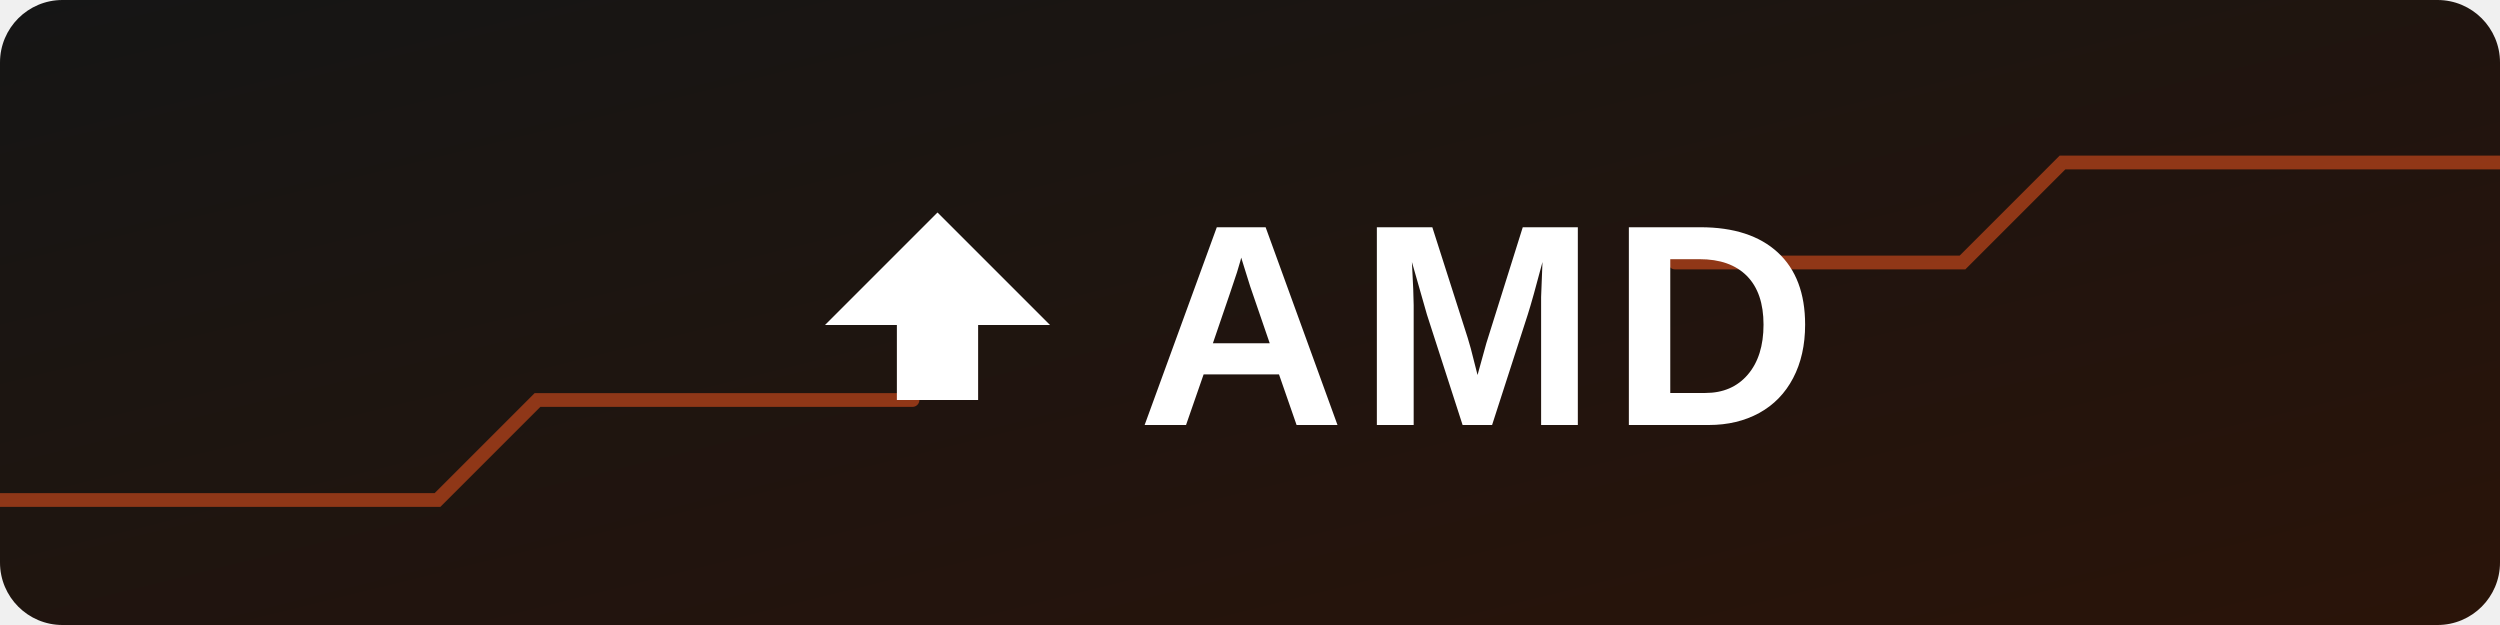
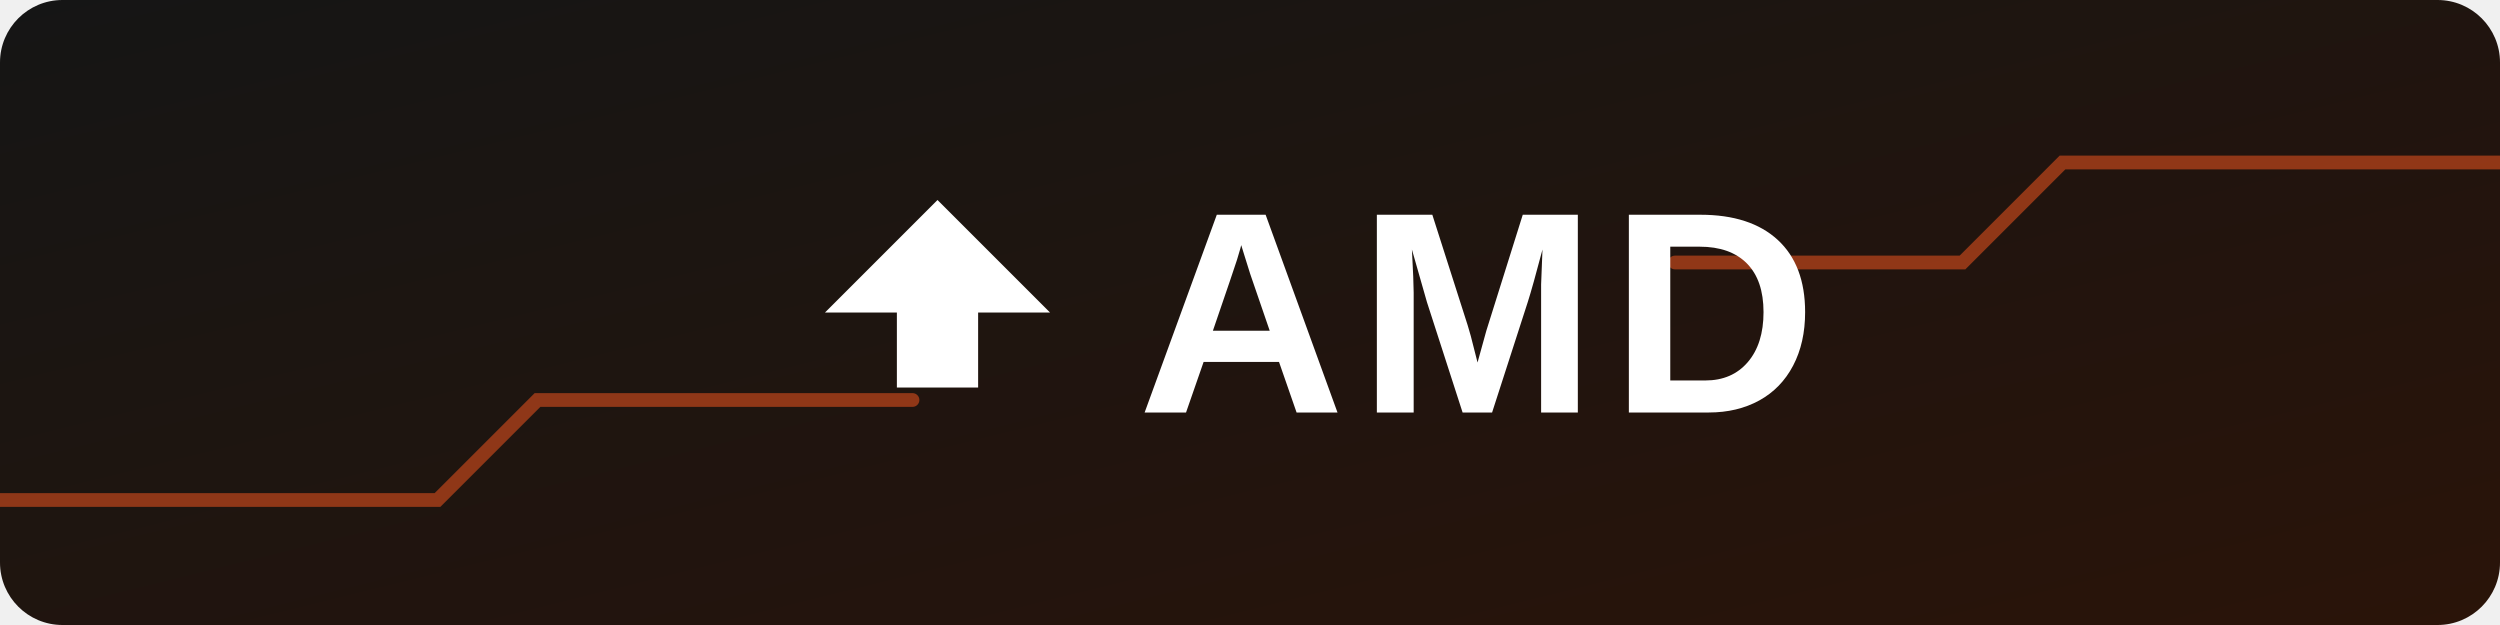
- <svg xmlns="http://www.w3.org/2000/svg" viewBox="0 0 400 100" role="img" aria-label="AMD">
+ <svg xmlns="http://www.w3.org/2000/svg" width="400" height="100" viewBox="0 0 400 100" role="img" aria-label="AMD">
  <defs>
    <linearGradient id="ab" x1="0" y1="0" x2="1" y2="1">
      <stop offset="0" stop-color="#151515" />
      <stop offset="1" stop-color="#2a1409" />
    </linearGradient>
  </defs>
  <rect width="400" height="100" rx="10" fill="url(#ab)" />
  <g stroke="#ff5a1f" fill="none" opacity="0.5" stroke-width="2.2" stroke-linecap="round">
    <path d="M0 80h70l16-16h60" />
    <path d="M400 26h-70l-16 16h-46" />
  </g>
-   <path d="M150 34 l18 18 h-11.5 v12 h-13 v-12 h-11.5 z" fill="#ffffff" />
-   <text x="182" y="68" text-anchor="start" font-family="Arial, Helvetica, sans-serif" font-size="46" font-weight="800" letter-spacing="2" fill="#ffffff">AMD</text>
+   <path d="M150 32 l18 18 h-11.5 v12 h-13 v-12 h-11.5 z" fill="#ffffff" />
+   <text x="182" y="66" text-anchor="start" font-family="Arial, Helvetica, sans-serif" font-size="46" font-weight="800" letter-spacing="2" fill="#ffffff">AMD</text>
</svg>
